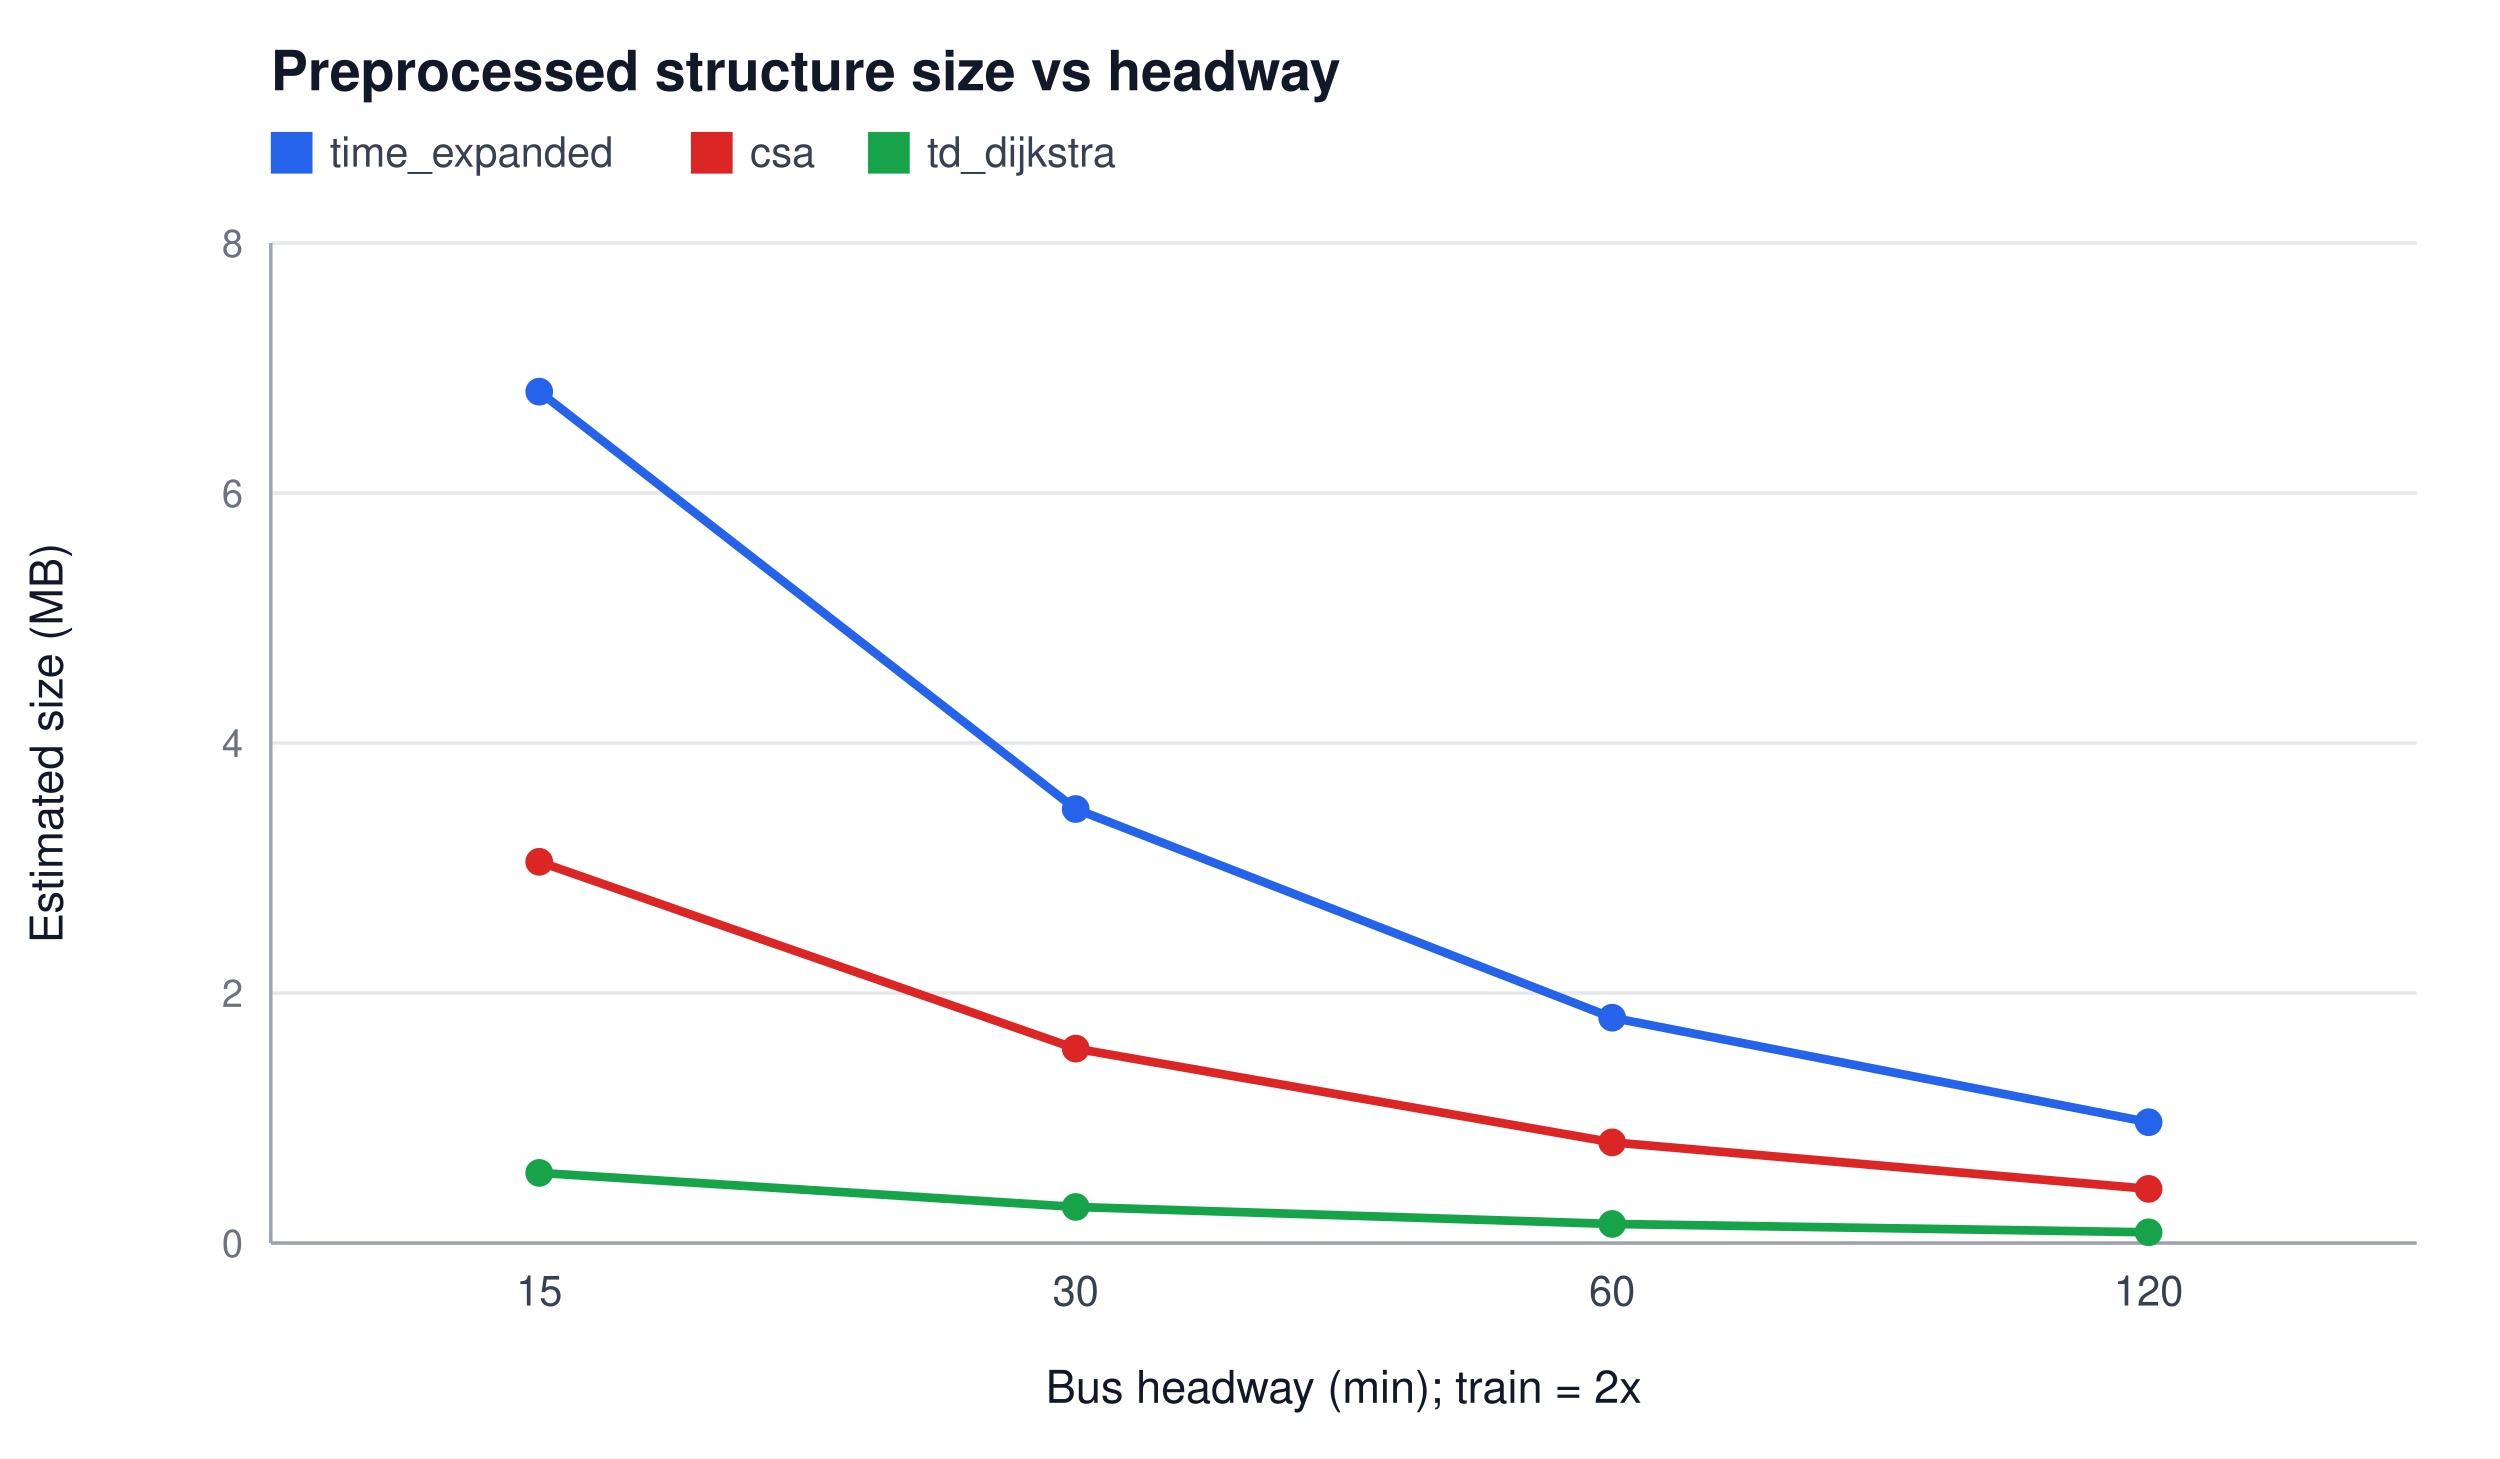
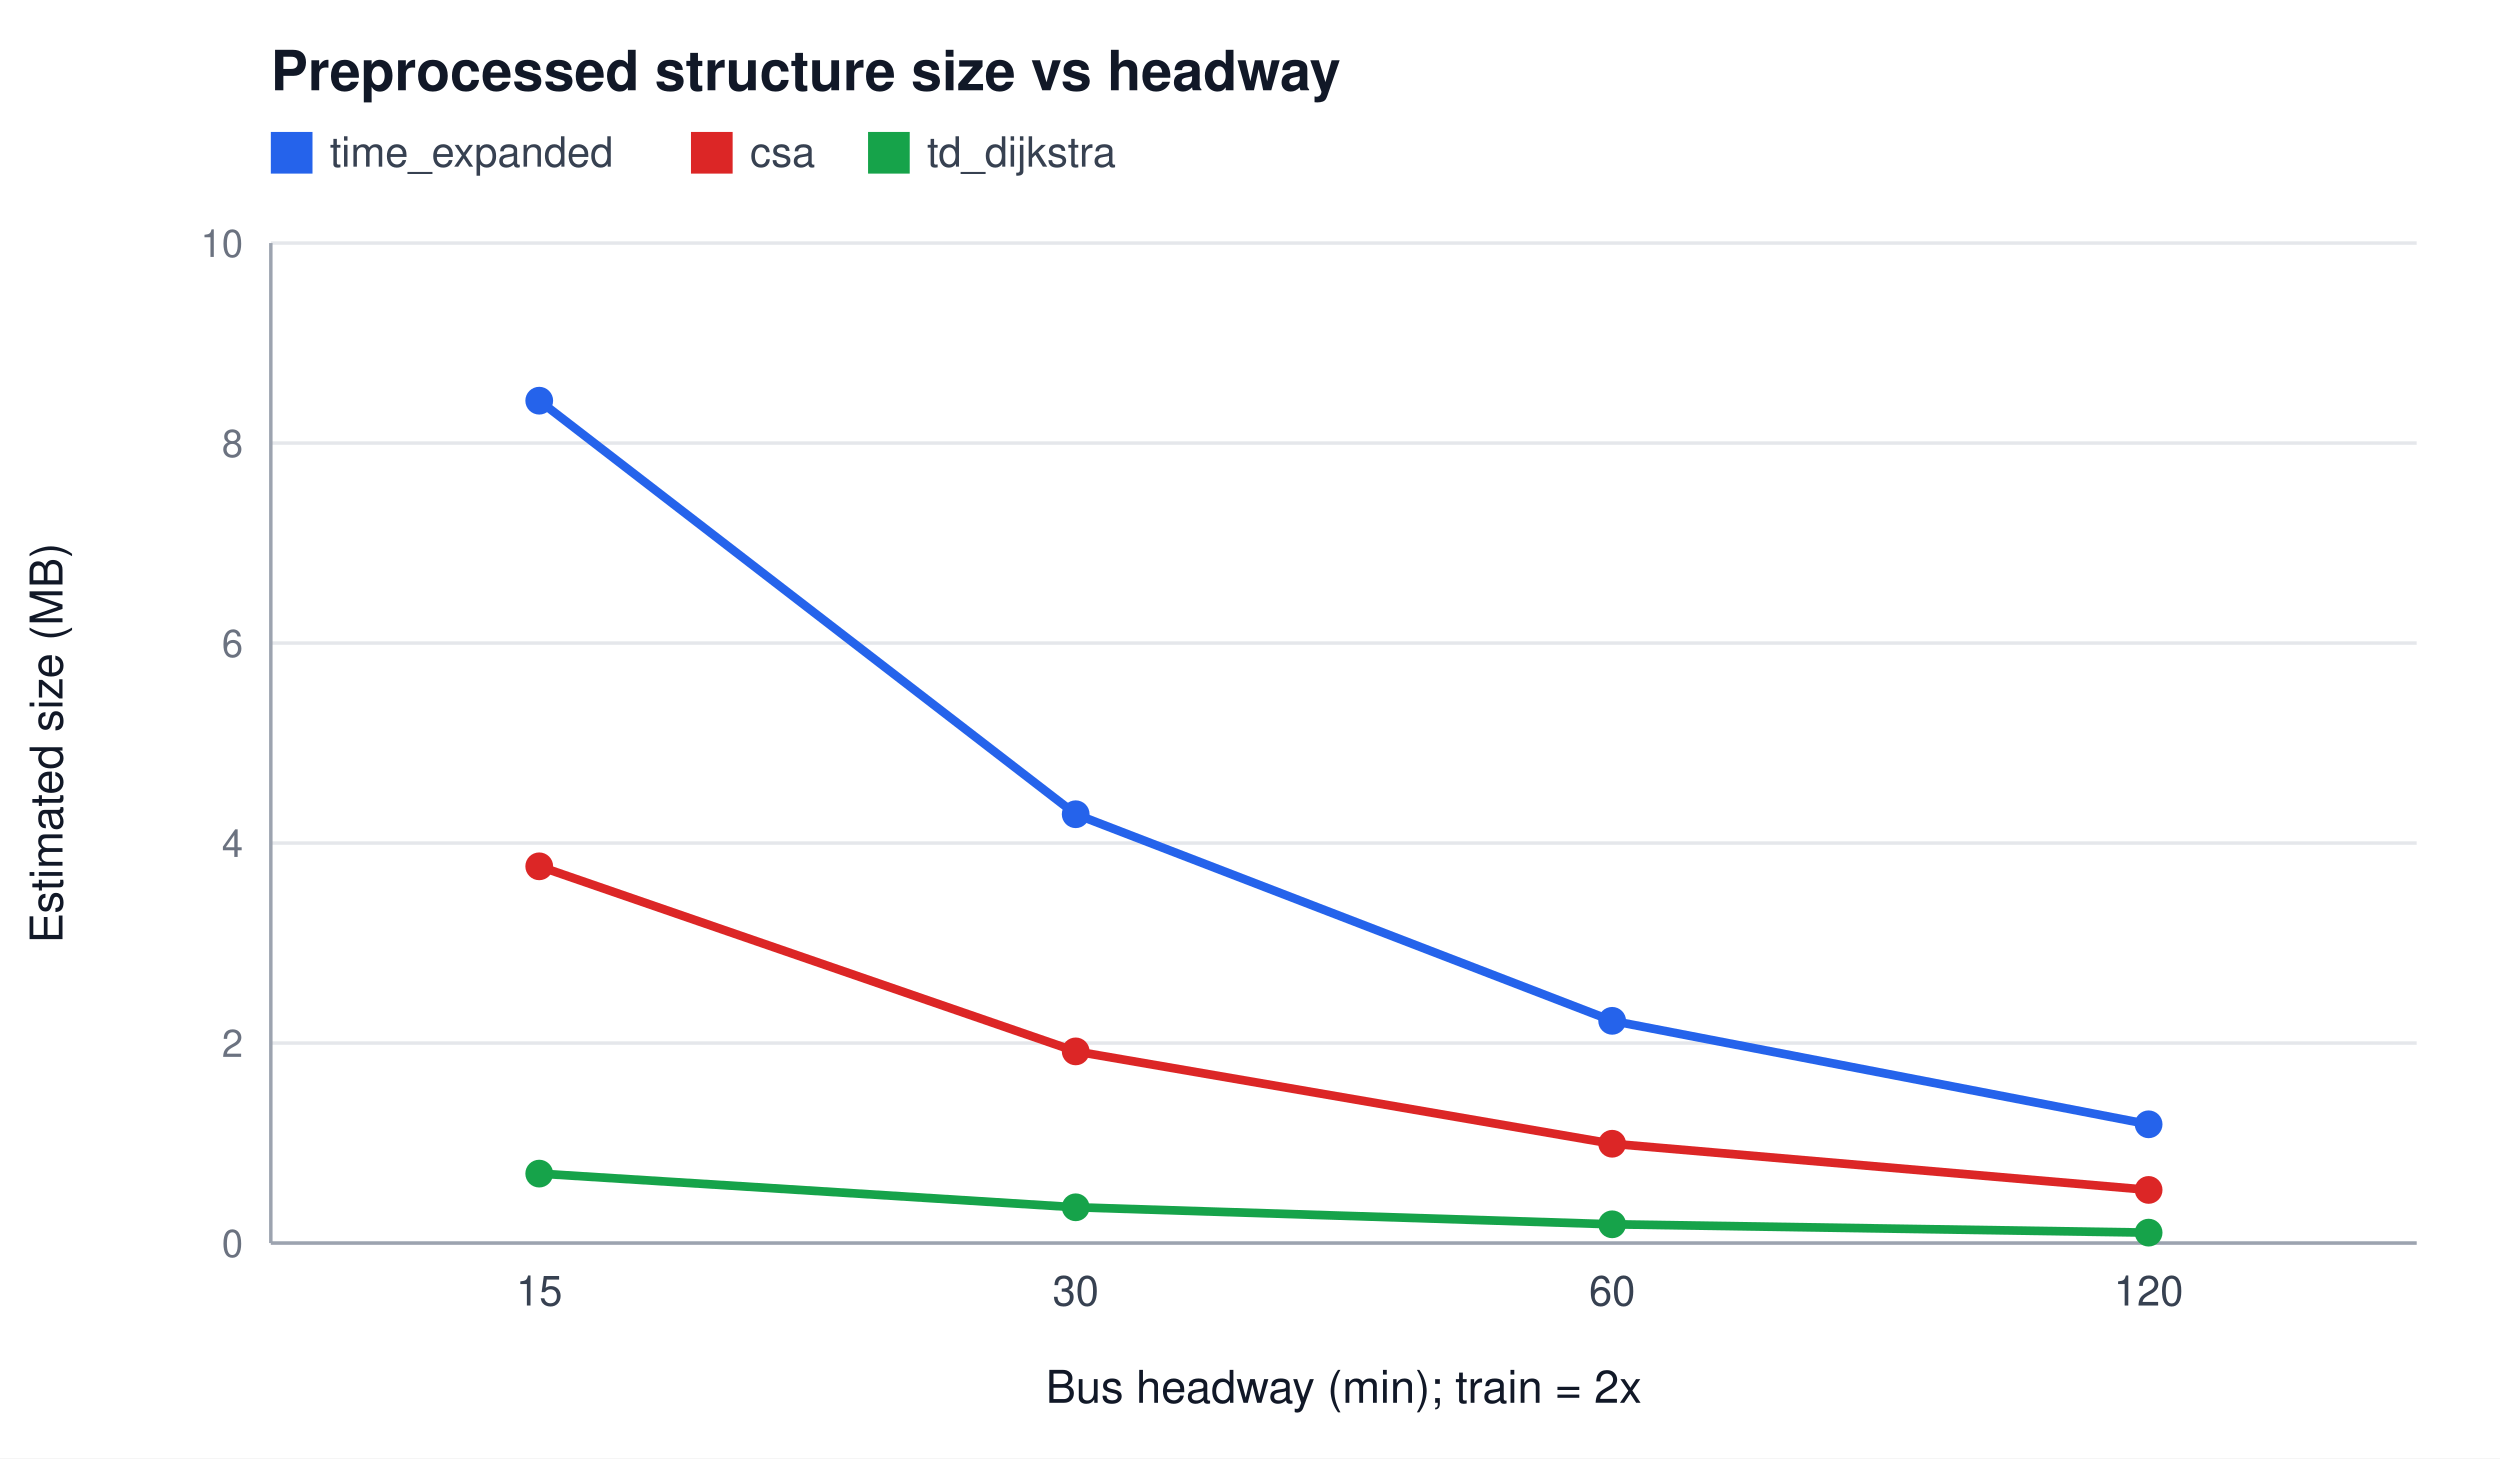
<svg xmlns="http://www.w3.org/2000/svg" width="720" height="420" viewBox="0 0 720 420" font-family="Helvetica, Arial, sans-serif">
  <rect width="100%" height="100%" fill="#ffffff" />
  <text x="78" y="26" font-size="16" font-weight="bold" fill="#111827">Preprocessed structure size vs headway</text>
  <rect x="78.0" y="38" width="12" height="12" fill="#2563eb" />
  <text x="95.0" y="48" font-size="12" fill="#374151">time_expanded</text>
  <rect x="199.0" y="38" width="12" height="12" fill="#dc2626" />
  <text x="216.0" y="48" font-size="12" fill="#374151">csa</text>
  <rect x="250.0" y="38" width="12" height="12" fill="#16a34a" />
  <text x="267.0" y="48" font-size="12" fill="#374151">td_dijkstra</text>
  <line x1="78" x2="696" y1="358.0" y2="358.0" stroke="#e5e7eb" />
  <text x="70" y="362.0" text-anchor="end" font-size="11" fill="#6b7280">0</text>
-   <line x1="78" x2="696" y1="286.0" y2="286.0" stroke="#e5e7eb" />
-   <text x="70" y="290.0" text-anchor="end" font-size="11" fill="#6b7280">2</text>
-   <line x1="78" x2="696" y1="214.0" y2="214.0" stroke="#e5e7eb" />
-   <text x="70" y="218.0" text-anchor="end" font-size="11" fill="#6b7280">4</text>
-   <line x1="78" x2="696" y1="142.0" y2="142.0" stroke="#e5e7eb" />
-   <text x="70" y="146.0" text-anchor="end" font-size="11" fill="#6b7280">6</text>
+   <line x1="78" x2="696" y1="300.4" y2="300.4" stroke="#e5e7eb" />
+   <text x="70" y="304.4" text-anchor="end" font-size="11" fill="#6b7280">2</text>
+   <line x1="78" x2="696" y1="242.8" y2="242.8" stroke="#e5e7eb" />
+   <text x="70" y="246.8" text-anchor="end" font-size="11" fill="#6b7280">4</text>
+   <line x1="78" x2="696" y1="185.2" y2="185.2" stroke="#e5e7eb" />
+   <text x="70" y="189.2" text-anchor="end" font-size="11" fill="#6b7280">6</text>
+   <line x1="78" x2="696" y1="127.6" y2="127.6" stroke="#e5e7eb" />
+   <text x="70" y="131.6" text-anchor="end" font-size="11" fill="#6b7280">8</text>
  <line x1="78" x2="696" y1="70.0" y2="70.0" stroke="#e5e7eb" />
-   <text x="70" y="74.0" text-anchor="end" font-size="11" fill="#6b7280">8</text>
+   <text x="70" y="74.0" text-anchor="end" font-size="11" fill="#6b7280">10</text>
  <line x1="78" x2="78" y1="70" y2="358" stroke="#9ca3af" />
  <line x1="78" x2="696" y1="358" y2="358" stroke="#9ca3af" />
  <text x="155.3" y="376" text-anchor="middle" font-size="12" fill="#374151">15</text>
  <text x="309.8" y="376" text-anchor="middle" font-size="12" fill="#374151">30</text>
  <text x="464.3" y="376" text-anchor="middle" font-size="12" fill="#374151">60</text>
  <text x="618.8" y="376" text-anchor="middle" font-size="12" fill="#374151">120</text>
  <text x="387" y="404" text-anchor="middle" font-size="13" fill="#111827">Bus headway (min); train = 2x</text>
  <text transform="translate(18,214) rotate(-90)" text-anchor="middle" font-size="13" fill="#111827">Estimated size (MB)</text>
-   <path d="M155.3,112.8 L309.8,233.0 L464.3,293.1 L618.8,323.2" fill="none" stroke="#2563eb" stroke-width="2.5" />
-   <circle cx="155.3" cy="112.8" r="4" fill="#2563eb" />
-   <circle cx="309.8" cy="233.0" r="4" fill="#2563eb" />
-   <circle cx="464.3" cy="293.1" r="4" fill="#2563eb" />
-   <circle cx="618.8" cy="323.2" r="4" fill="#2563eb" />
-   <path d="M155.3,248.2 L309.8,302.0 L464.3,329.0 L618.8,342.4" fill="none" stroke="#dc2626" stroke-width="2.5" />
-   <circle cx="155.3" cy="248.2" r="4" fill="#dc2626" />
-   <circle cx="309.8" cy="302.0" r="4" fill="#dc2626" />
-   <circle cx="464.3" cy="329.0" r="4" fill="#dc2626" />
-   <circle cx="618.8" cy="342.4" r="4" fill="#dc2626" />
-   <path d="M155.3,337.8 L309.8,347.6 L464.3,352.5 L618.8,354.9" fill="none" stroke="#16a34a" stroke-width="2.5" />
-   <circle cx="155.3" cy="337.8" r="4" fill="#16a34a" />
-   <circle cx="309.8" cy="347.6" r="4" fill="#16a34a" />
-   <circle cx="464.3" cy="352.5" r="4" fill="#16a34a" />
-   <circle cx="618.8" cy="354.9" r="4" fill="#16a34a" />
+   <path d="M155.3,115.4 L309.8,234.5 L464.3,294.0 L618.8,323.8" fill="none" stroke="#2563eb" stroke-width="2.5" />
+   <circle cx="155.3" cy="115.4" r="4" fill="#2563eb" />
+   <circle cx="309.8" cy="234.5" r="4" fill="#2563eb" />
+   <circle cx="464.3" cy="294.0" r="4" fill="#2563eb" />
+   <circle cx="618.8" cy="323.8" r="4" fill="#2563eb" />
+   <path d="M155.3,249.5 L309.8,302.8 L464.3,329.4 L618.8,342.7" fill="none" stroke="#dc2626" stroke-width="2.5" />
+   <circle cx="155.3" cy="249.5" r="4" fill="#dc2626" />
+   <circle cx="309.8" cy="302.8" r="4" fill="#dc2626" />
+   <circle cx="464.3" cy="329.4" r="4" fill="#dc2626" />
+   <circle cx="618.8" cy="342.7" r="4" fill="#dc2626" />
+   <path d="M155.3,338.0 L309.8,347.7 L464.3,352.6 L618.8,355.0" fill="none" stroke="#16a34a" stroke-width="2.5" />
+   <circle cx="155.3" cy="338.0" r="4" fill="#16a34a" />
+   <circle cx="309.8" cy="347.7" r="4" fill="#16a34a" />
+   <circle cx="464.3" cy="352.6" r="4" fill="#16a34a" />
+   <circle cx="618.8" cy="355.0" r="4" fill="#16a34a" />
</svg>
